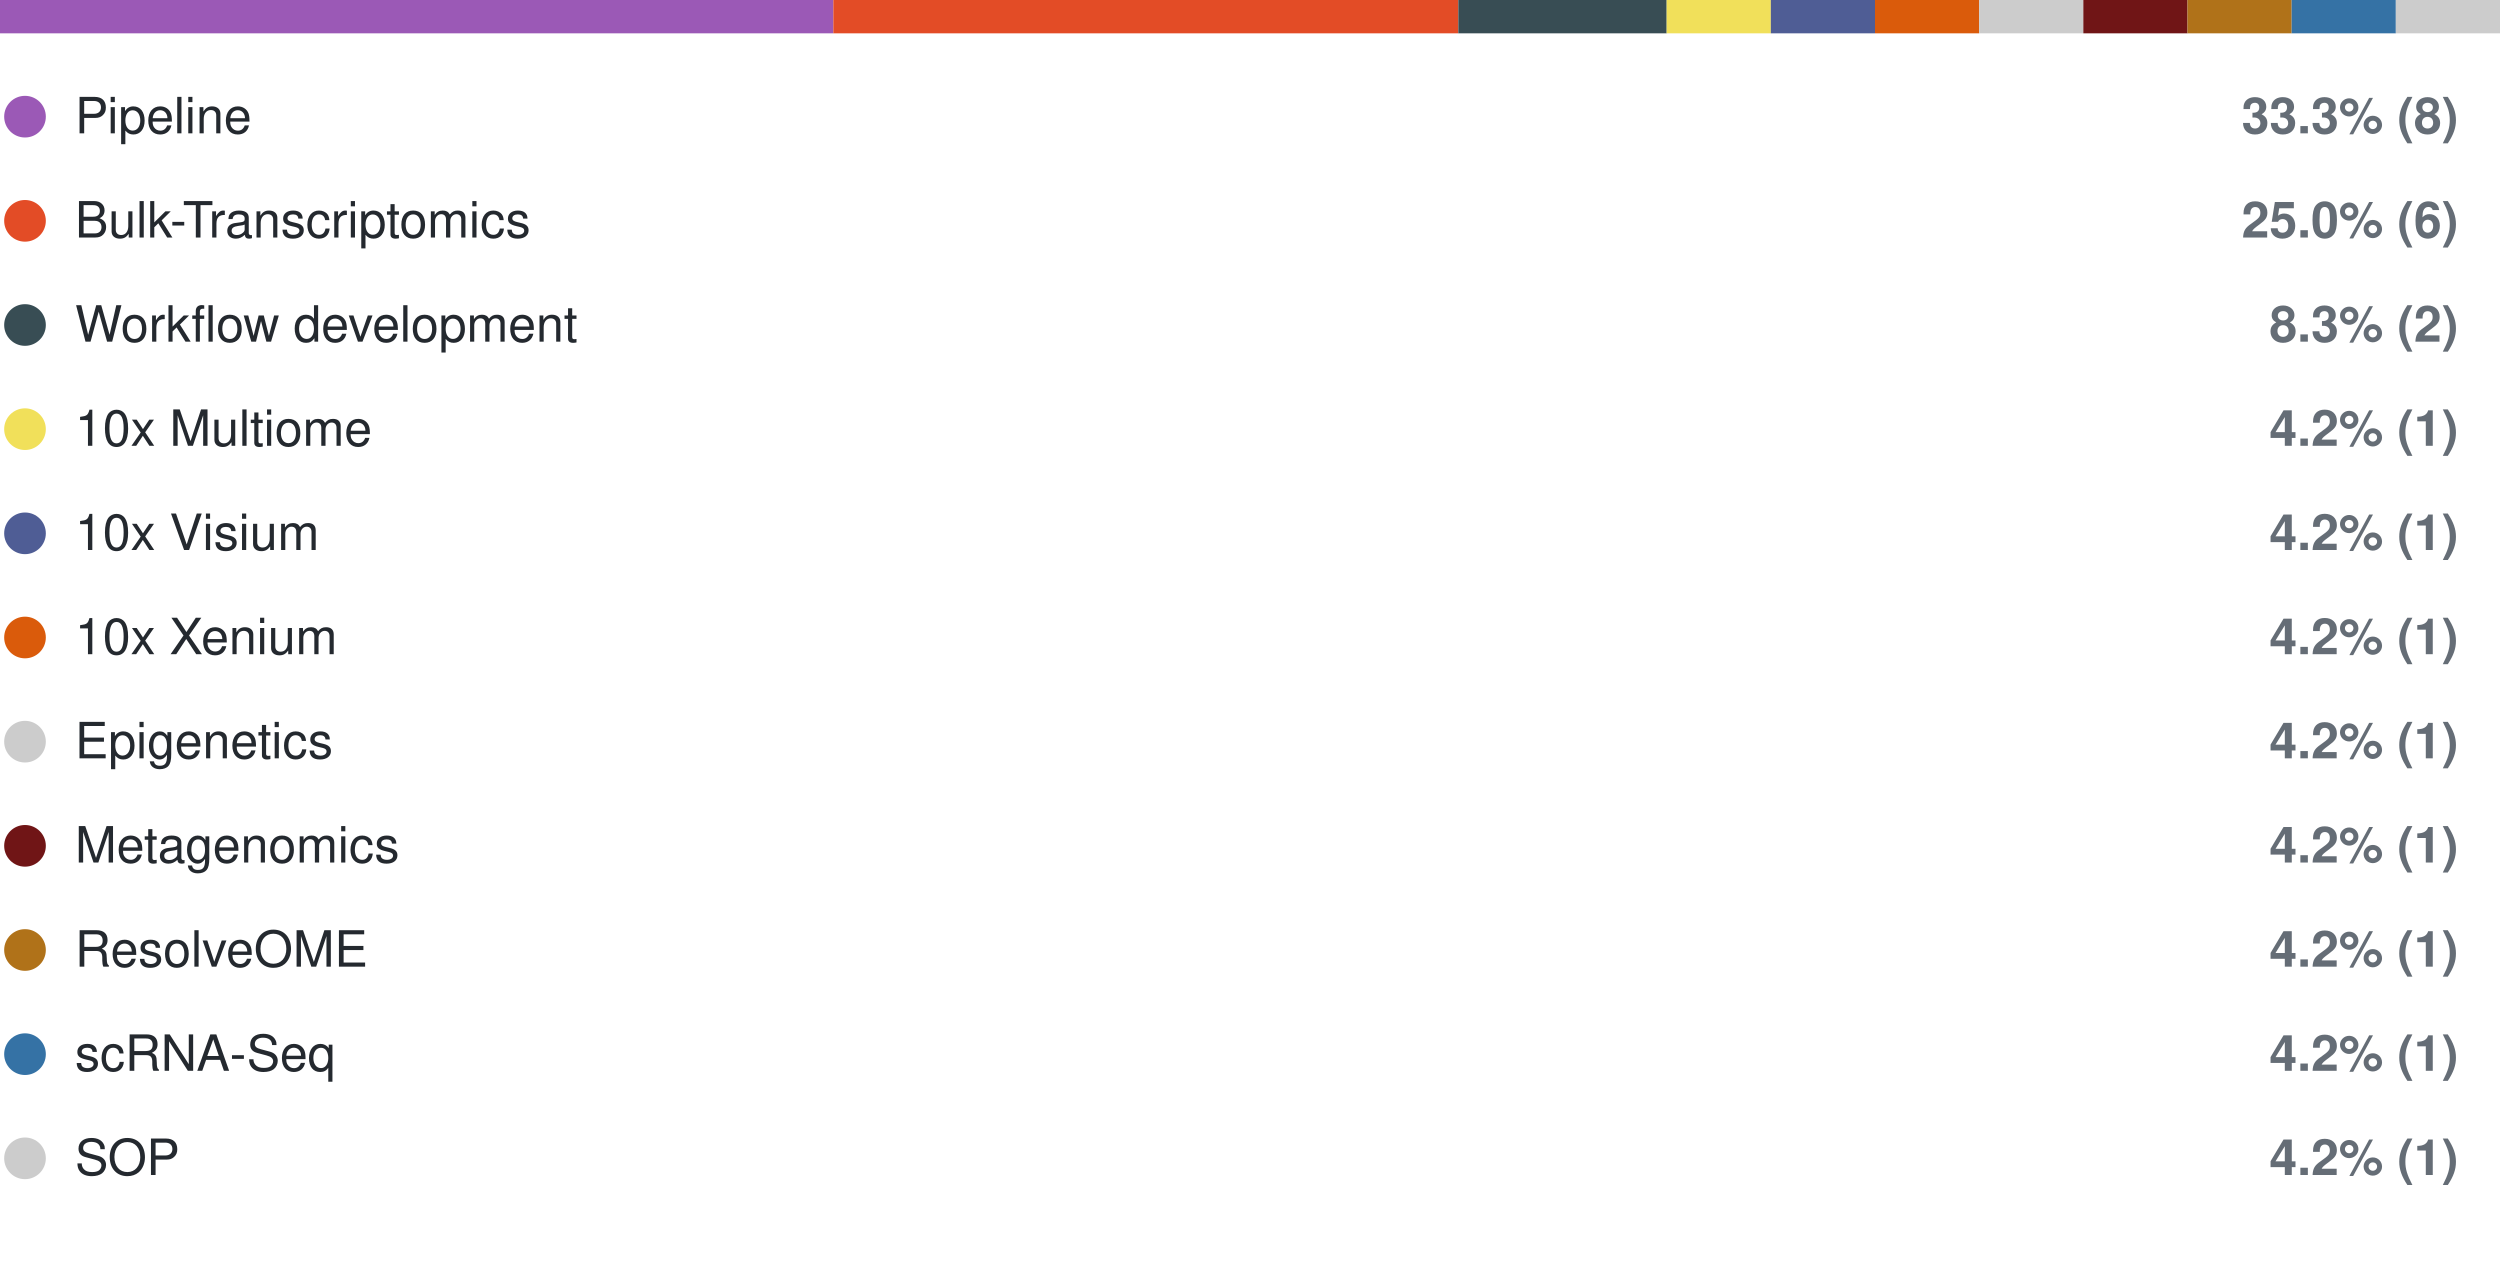
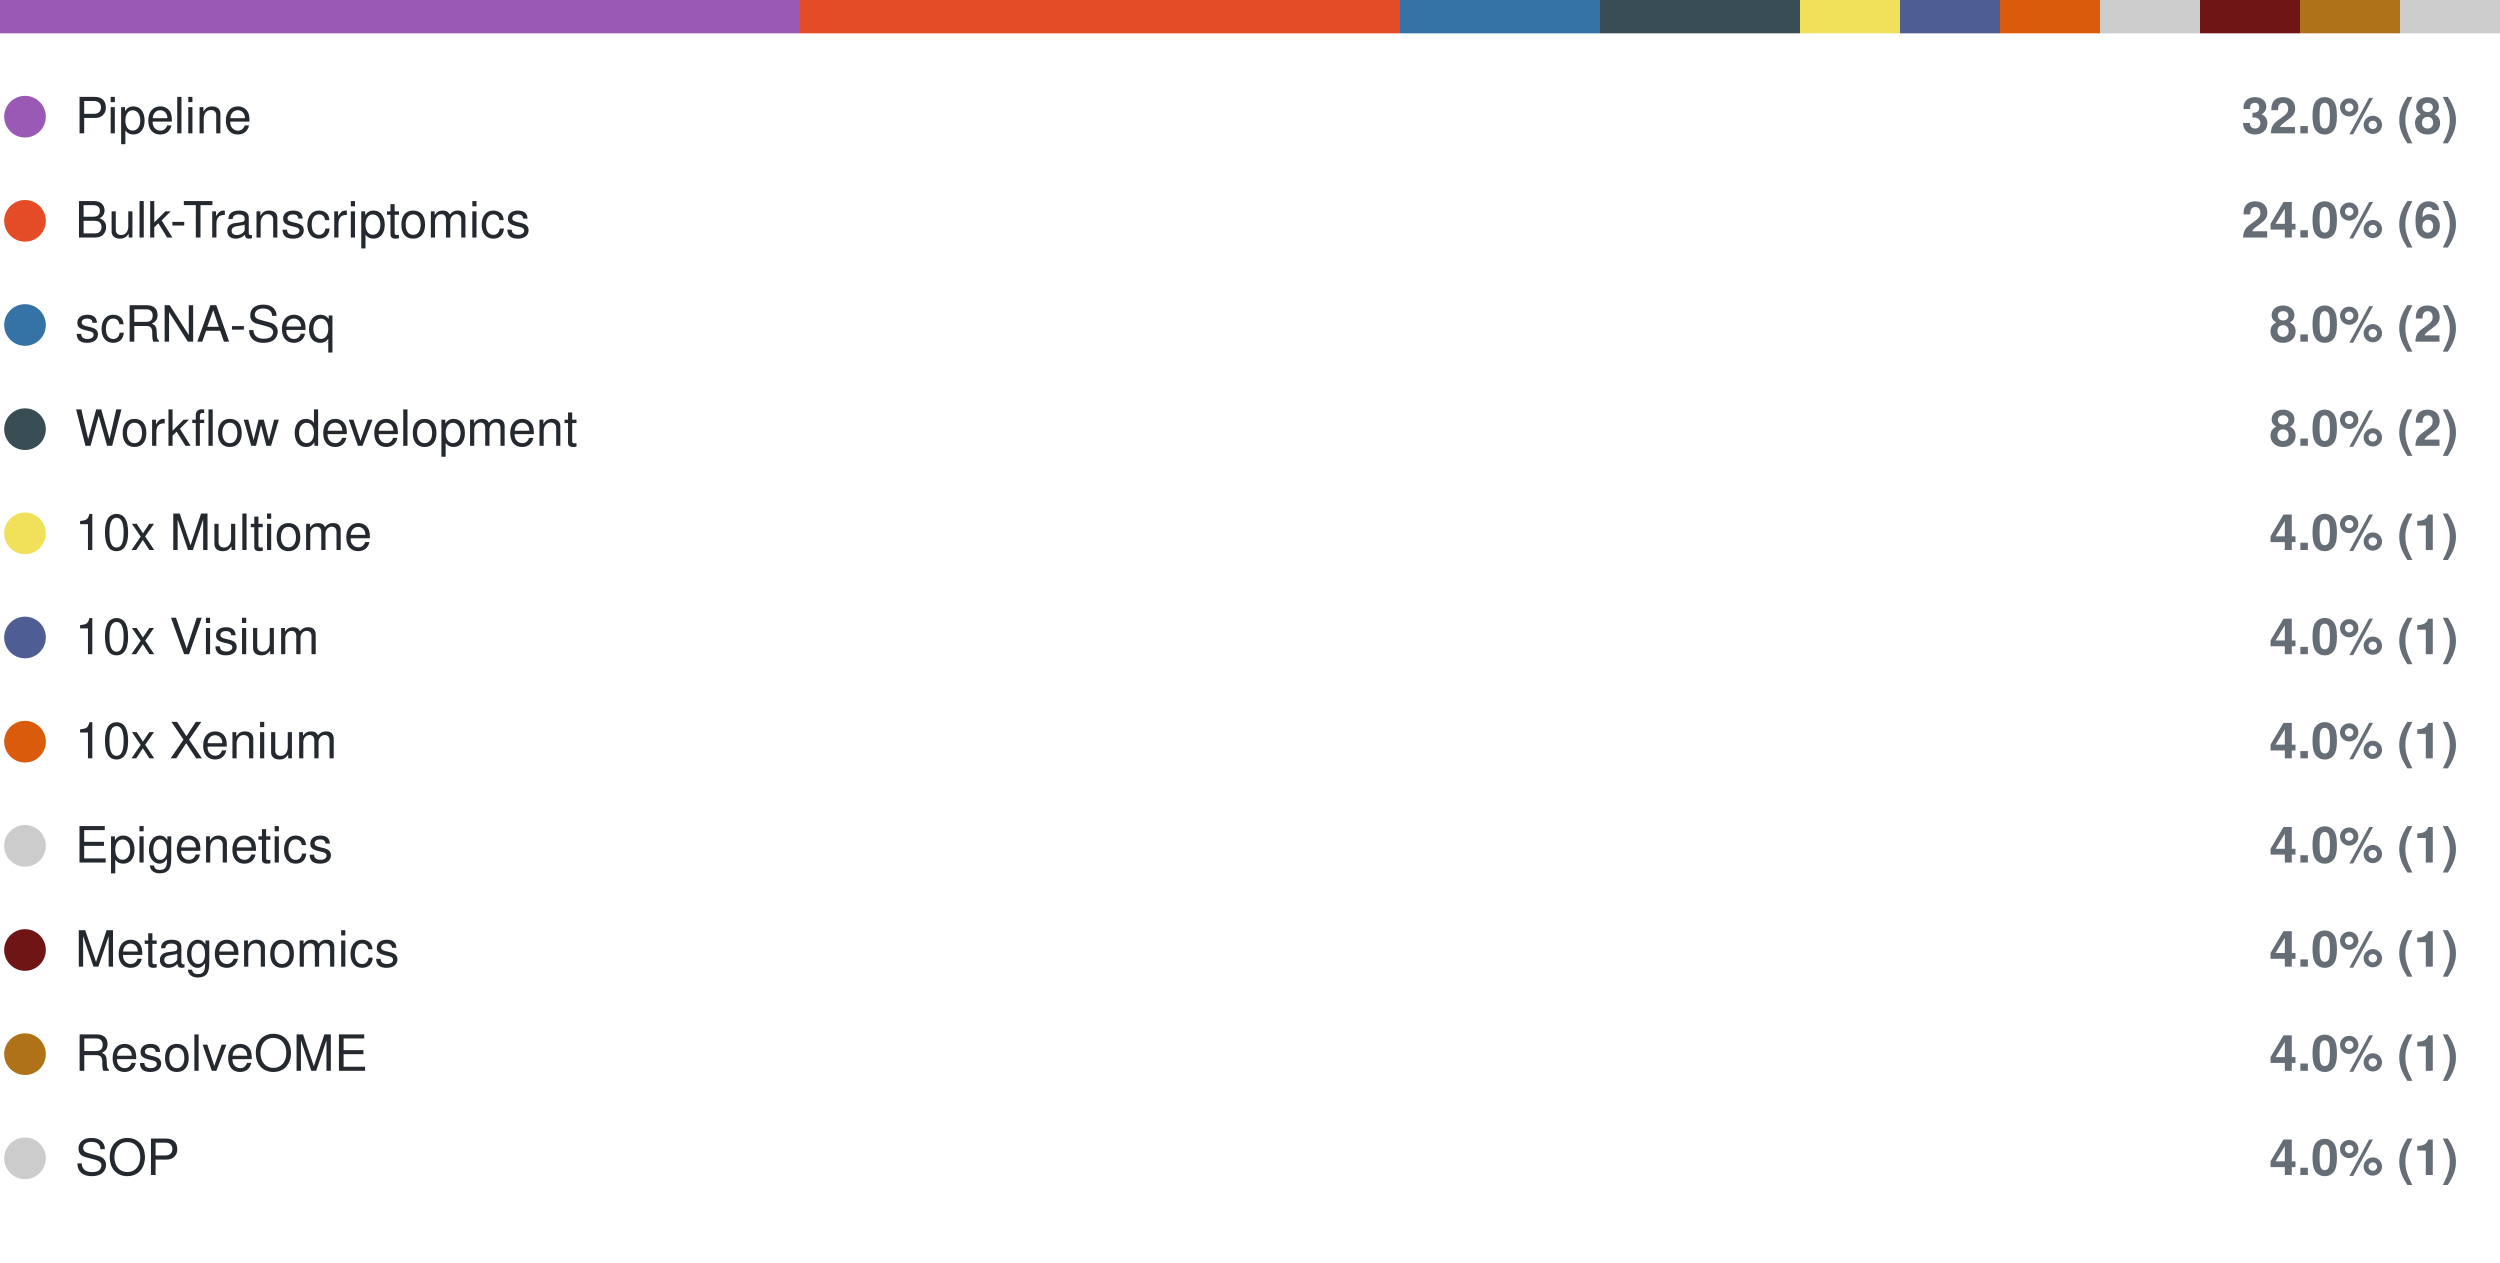
<svg xmlns="http://www.w3.org/2000/svg" width="600" height="303">
  <style>
    .legend-text { 
      font: 12px -apple-system, BlinkMacSystemFont, "Segoe UI", Helvetica, Arial, sans-serif; 
      fill: #24292f; 
    }
    .legend-percent { 
      font: 12px -apple-system, BlinkMacSystemFont, "Segoe UI", Helvetica, Arial, sans-serif; 
      fill: #656d76; 
      font-weight: 600;
    }
  </style>
  <g id="bar">
-     <rect x="0.00" y="0" width="200.00" height="8" fill="#9b59b6">
+     <rect x="0.00" y="0" width="192.00" height="8" fill="#9b59b6">
      </rect>
-     <rect x="200.00" y="0" width="150.00" height="8" fill="#e34c26">
+     <rect x="192.00" y="0" width="144.00" height="8" fill="#e34c26">
      </rect>
-     <rect x="350.00" y="0" width="50.00" height="8" fill="#384d54">
+     <rect x="336.00" y="0" width="48.00" height="8" fill="#3572A5">
      </rect>
-     <rect x="400.00" y="0" width="25.00" height="8" fill="#f1e05a">
+     <rect x="384.00" y="0" width="48.00" height="8" fill="#384d54">
      </rect>
-     <rect x="425.00" y="0" width="25.00" height="8" fill="#4F5D95">
+     <rect x="432.00" y="0" width="24.00" height="8" fill="#f1e05a">
      </rect>
-     <rect x="450.00" y="0" width="25.00" height="8" fill="#DA5B0B">
+     <rect x="456.00" y="0" width="24.00" height="8" fill="#4F5D95">
      </rect>
-     <rect x="475.00" y="0" width="25.00" height="8" fill="#cccccc">
+     <rect x="480.00" y="0" width="24.00" height="8" fill="#DA5B0B">
      </rect>
-     <rect x="500.00" y="0" width="25.00" height="8" fill="#701516">
+     <rect x="504.00" y="0" width="24.00" height="8" fill="#cccccc">
      </rect>
-     <rect x="525.00" y="0" width="25.00" height="8" fill="#b07219">
+     <rect x="528.00" y="0" width="24.00" height="8" fill="#701516">
      </rect>
-     <rect x="550.00" y="0" width="25.00" height="8" fill="#3572A5">
+     <rect x="552.00" y="0" width="24.00" height="8" fill="#b07219">
      </rect>
-     <rect x="575.00" y="0" width="25.00" height="8" fill="#cccccc">
+     <rect x="576.00" y="0" width="24.00" height="8" fill="#cccccc">
      </rect>
  </g>
  <g id="legend">
    <circle cx="6" cy="28" r="5" fill="#9b59b6" />
    <text x="18" y="32" class="legend-text">Pipeline</text>
-     <text x="590" y="32" class="legend-percent" text-anchor="end">33.3% (8)</text>
+     <text x="590" y="32" class="legend-percent" text-anchor="end">32.0% (8)</text>
    <circle cx="6" cy="53" r="5" fill="#e34c26" />
    <text x="18" y="57" class="legend-text">Bulk-Transcriptomics</text>
-     <text x="590" y="57" class="legend-percent" text-anchor="end">25.0% (6)</text>
-     <circle cx="6" cy="78" r="5" fill="#384d54" />
-     <text x="18" y="82" class="legend-text">Workflow development</text>
-     <text x="590" y="82" class="legend-percent" text-anchor="end">8.3% (2)</text>
-     <circle cx="6" cy="103" r="5" fill="#f1e05a" />
-     <text x="18" y="107" class="legend-text">10x Multiome</text>
-     <text x="590" y="107" class="legend-percent" text-anchor="end">4.2% (1)</text>
-     <circle cx="6" cy="128" r="5" fill="#4F5D95" />
-     <text x="18" y="132" class="legend-text">10x Visium</text>
-     <text x="590" y="132" class="legend-percent" text-anchor="end">4.2% (1)</text>
-     <circle cx="6" cy="153" r="5" fill="#DA5B0B" />
-     <text x="18" y="157" class="legend-text">10x Xenium</text>
-     <text x="590" y="157" class="legend-percent" text-anchor="end">4.2% (1)</text>
-     <circle cx="6" cy="178" r="5" fill="#cccccc" />
-     <text x="18" y="182" class="legend-text">Epigenetics</text>
-     <text x="590" y="182" class="legend-percent" text-anchor="end">4.2% (1)</text>
-     <circle cx="6" cy="203" r="5" fill="#701516" />
-     <text x="18" y="207" class="legend-text">Metagenomics</text>
-     <text x="590" y="207" class="legend-percent" text-anchor="end">4.2% (1)</text>
-     <circle cx="6" cy="228" r="5" fill="#b07219" />
-     <text x="18" y="232" class="legend-text">ResolveOME</text>
-     <text x="590" y="232" class="legend-percent" text-anchor="end">4.2% (1)</text>
-     <circle cx="6" cy="253" r="5" fill="#3572A5" />
-     <text x="18" y="257" class="legend-text">scRNA-Seq</text>
-     <text x="590" y="257" class="legend-percent" text-anchor="end">4.2% (1)</text>
+     <text x="590" y="57" class="legend-percent" text-anchor="end">24.0% (6)</text>
+     <circle cx="6" cy="78" r="5" fill="#3572A5" />
+     <text x="18" y="82" class="legend-text">scRNA-Seq</text>
+     <text x="590" y="82" class="legend-percent" text-anchor="end">8.0% (2)</text>
+     <circle cx="6" cy="103" r="5" fill="#384d54" />
+     <text x="18" y="107" class="legend-text">Workflow development</text>
+     <text x="590" y="107" class="legend-percent" text-anchor="end">8.0% (2)</text>
+     <circle cx="6" cy="128" r="5" fill="#f1e05a" />
+     <text x="18" y="132" class="legend-text">10x Multiome</text>
+     <text x="590" y="132" class="legend-percent" text-anchor="end">4.0% (1)</text>
+     <circle cx="6" cy="153" r="5" fill="#4F5D95" />
+     <text x="18" y="157" class="legend-text">10x Visium</text>
+     <text x="590" y="157" class="legend-percent" text-anchor="end">4.0% (1)</text>
+     <circle cx="6" cy="178" r="5" fill="#DA5B0B" />
+     <text x="18" y="182" class="legend-text">10x Xenium</text>
+     <text x="590" y="182" class="legend-percent" text-anchor="end">4.0% (1)</text>
+     <circle cx="6" cy="203" r="5" fill="#cccccc" />
+     <text x="18" y="207" class="legend-text">Epigenetics</text>
+     <text x="590" y="207" class="legend-percent" text-anchor="end">4.0% (1)</text>
+     <circle cx="6" cy="228" r="5" fill="#701516" />
+     <text x="18" y="232" class="legend-text">Metagenomics</text>
+     <text x="590" y="232" class="legend-percent" text-anchor="end">4.0% (1)</text>
+     <circle cx="6" cy="253" r="5" fill="#b07219" />
+     <text x="18" y="257" class="legend-text">ResolveOME</text>
+     <text x="590" y="257" class="legend-percent" text-anchor="end">4.0% (1)</text>
    <circle cx="6" cy="278" r="5" fill="#cccccc" />
    <text x="18" y="282" class="legend-text">SOP</text>
-     <text x="590" y="282" class="legend-percent" text-anchor="end">4.2% (1)</text>
+     <text x="590" y="282" class="legend-percent" text-anchor="end">4.0% (1)</text>
  </g>
</svg>
